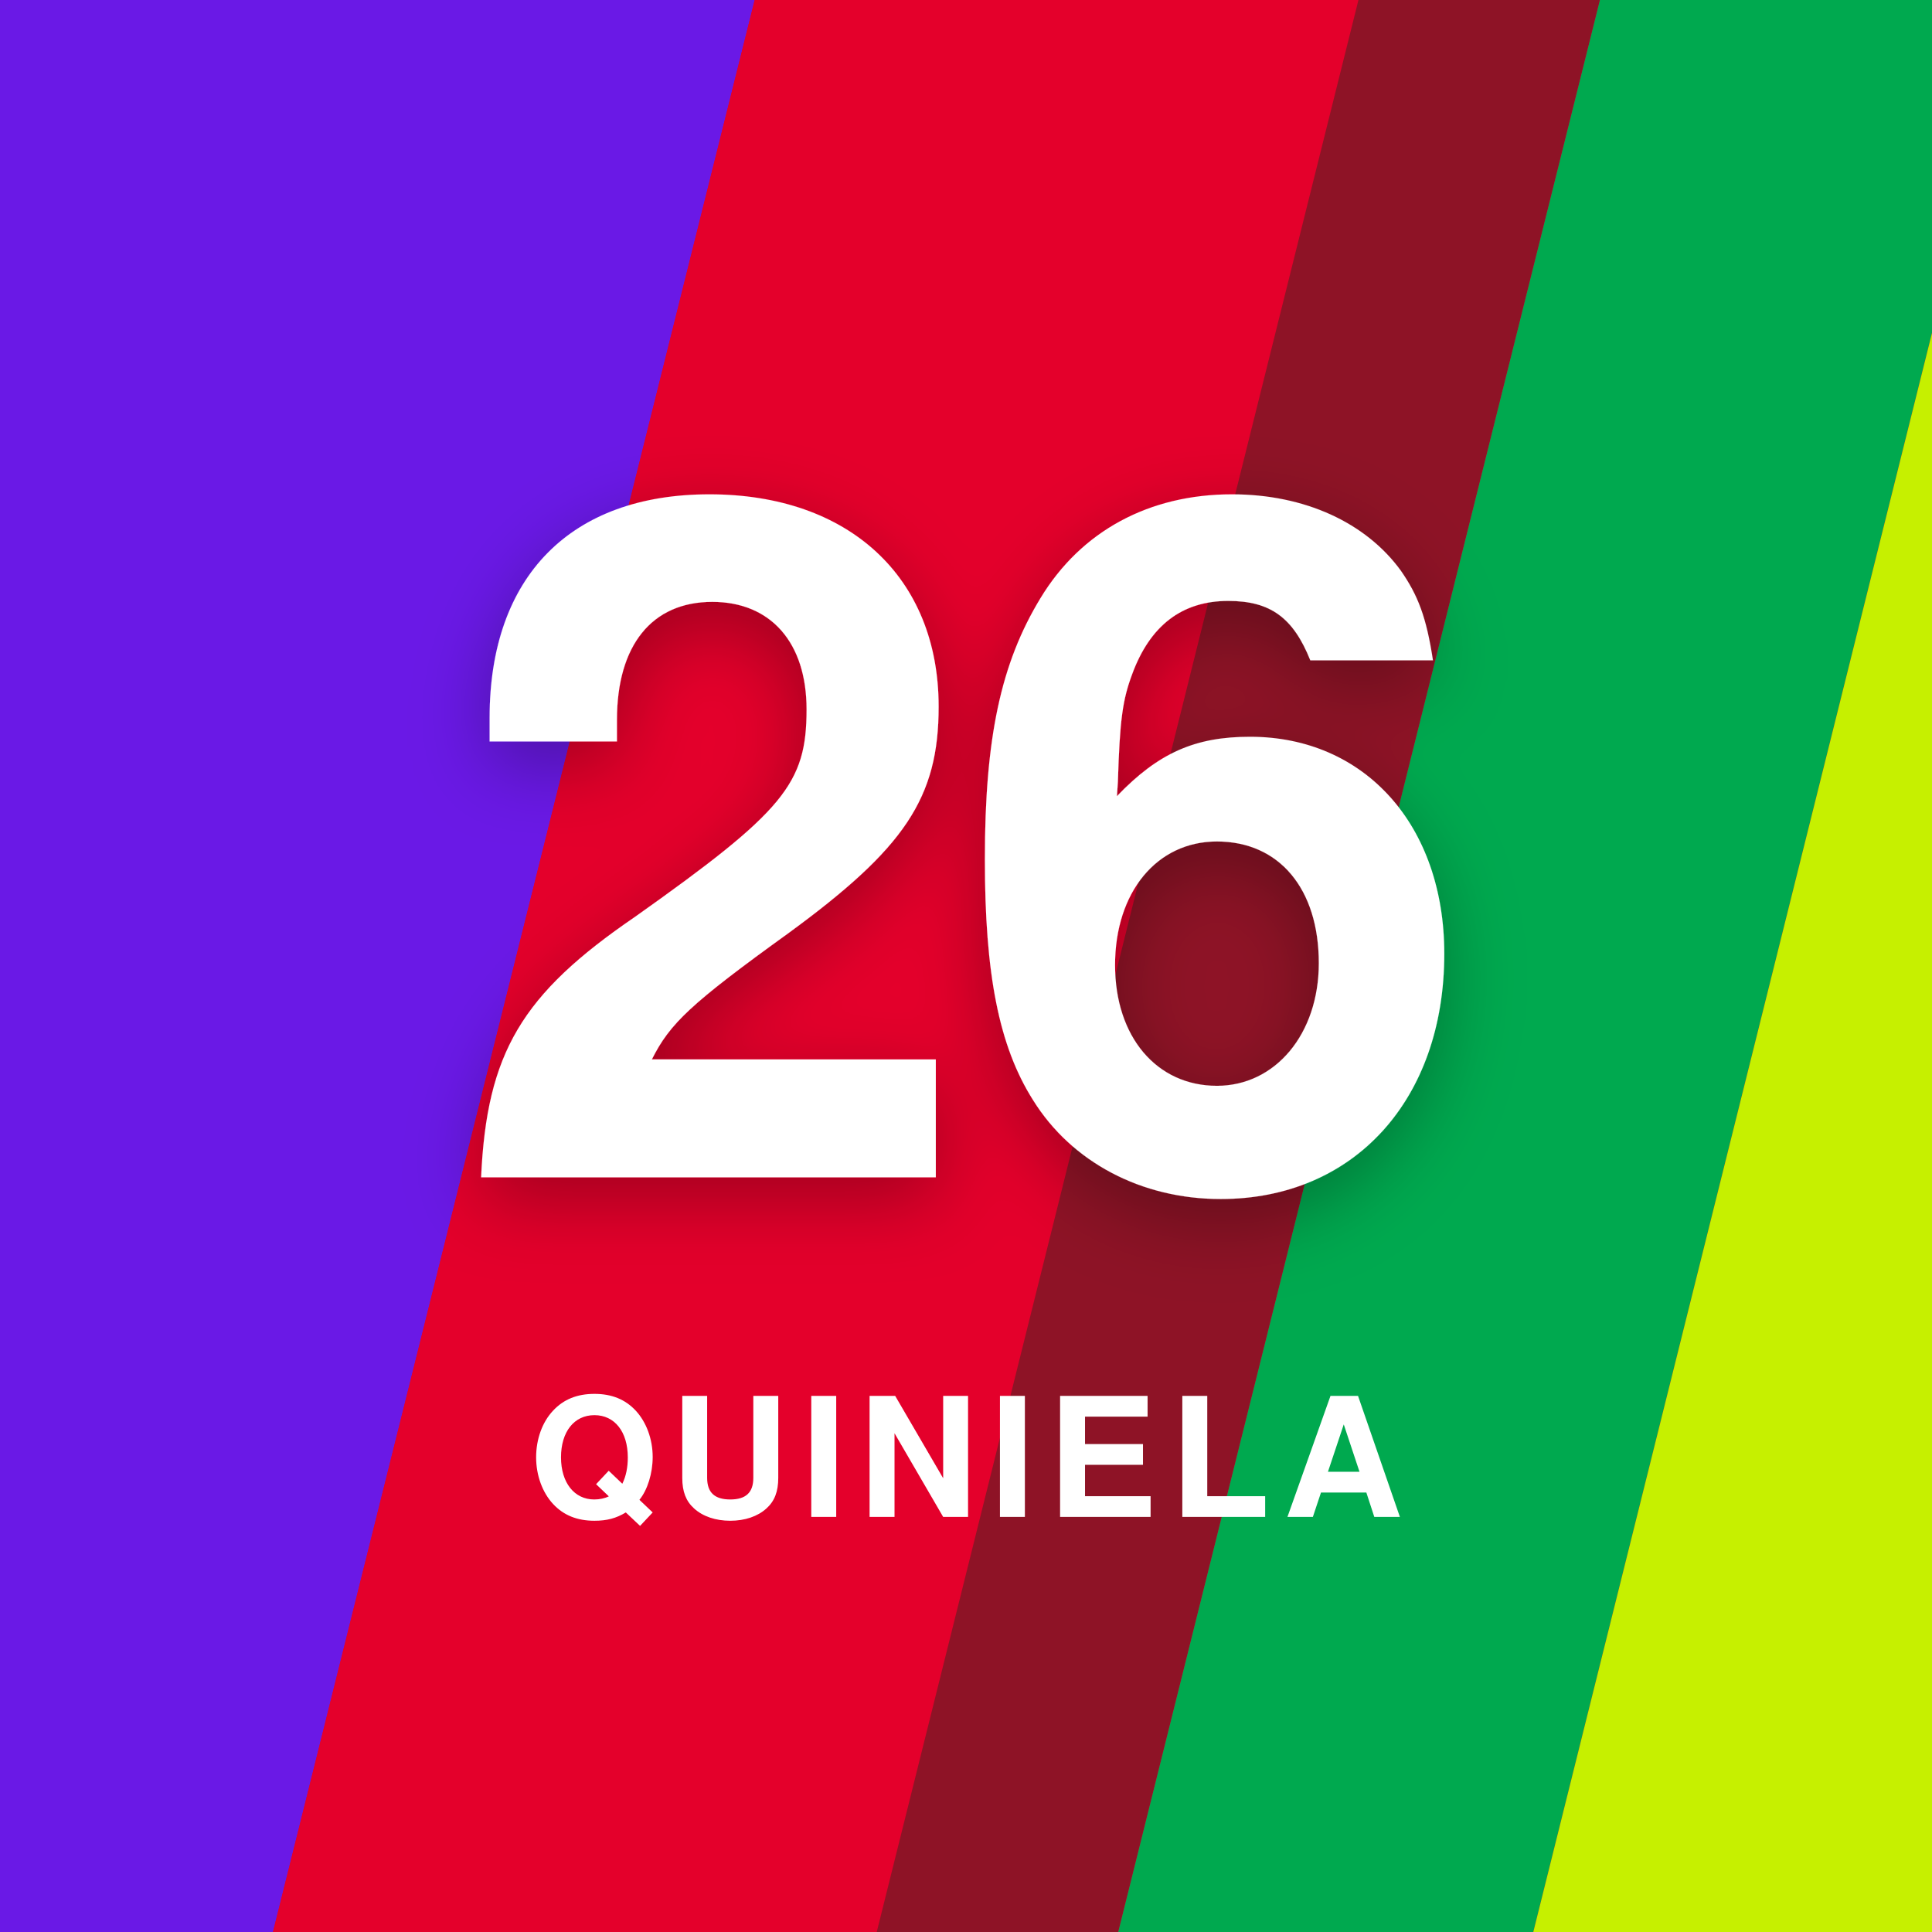
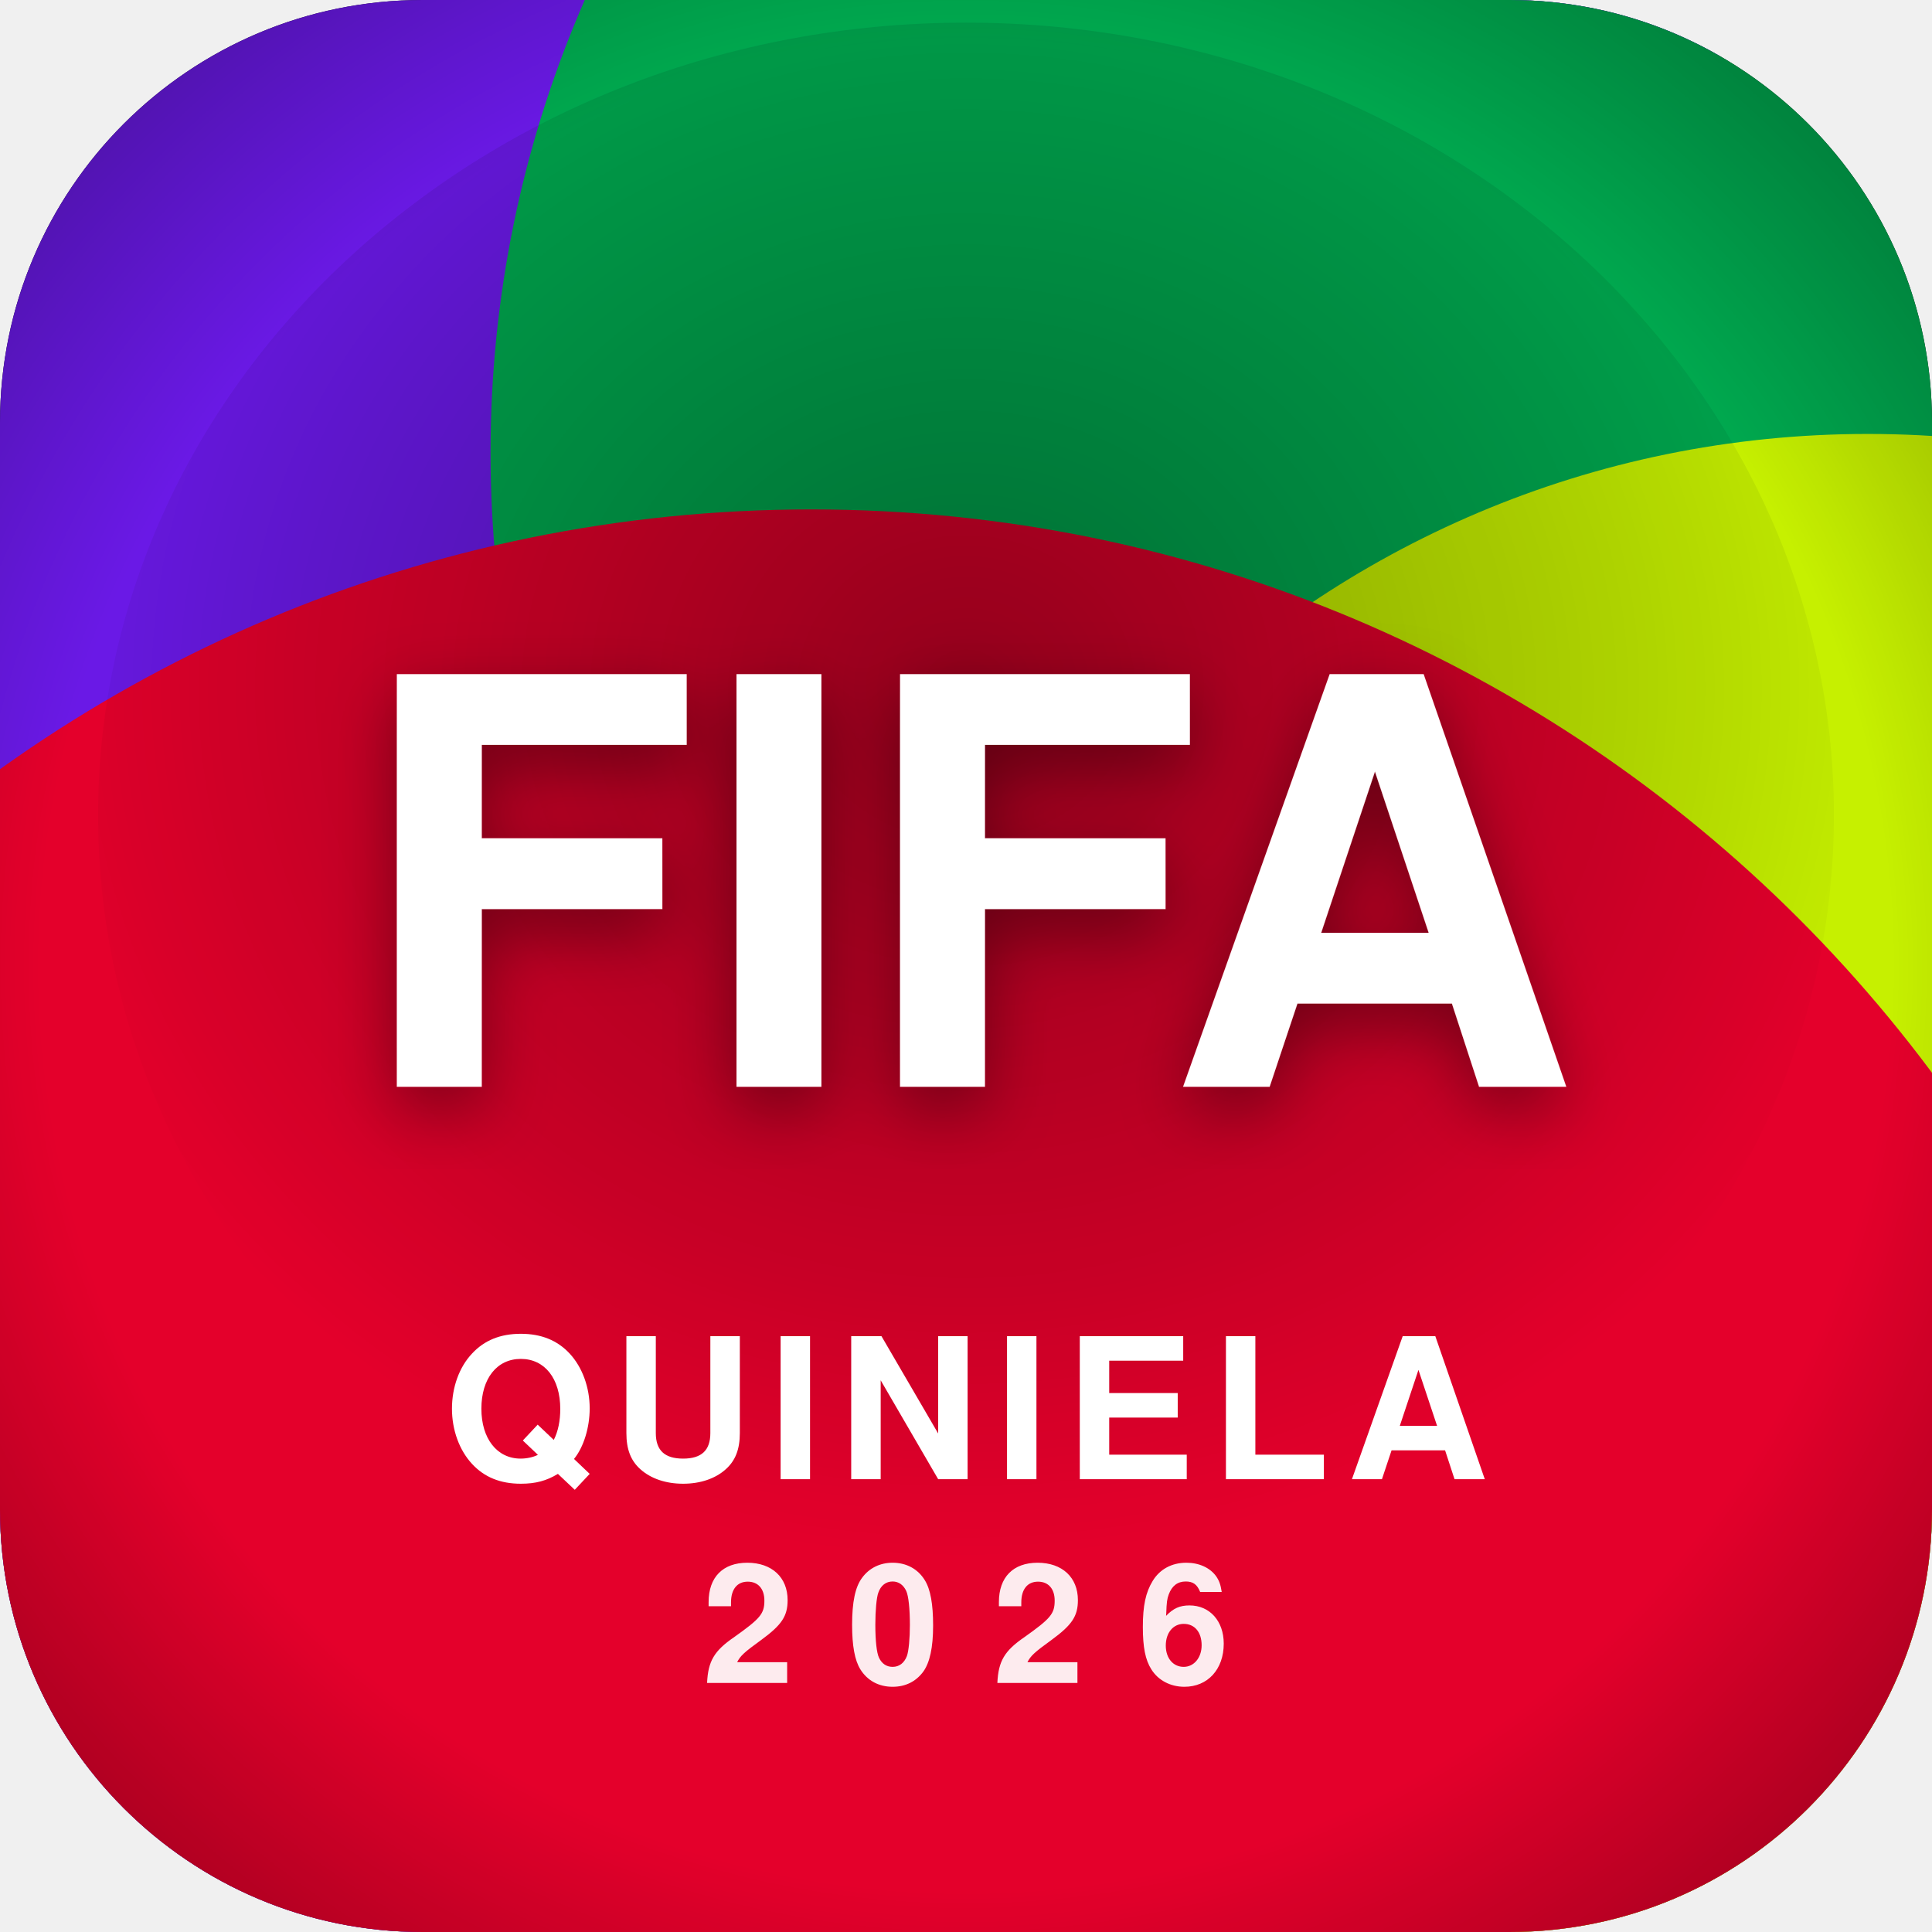
<svg xmlns="http://www.w3.org/2000/svg" width="512" height="512" viewBox="0 0 512 512">
  <defs>
+     <clipPath id="round">
+       <rect x="0" y="0" width="512" height="512" rx="112" ry="112" />
+     </clipPath>
+     <radialGradient id="textglow" cx="0.5" cy="0.42" r="0.55">
+       <stop offset="0" stop-color="#000000" stop-opacity="0.35" />
+       <stop offset="0.7" stop-color="#000000" stop-opacity="0.12" />
+       <stop offset="1" stop-color="#000000" stop-opacity="0" />
+     </radialGradient>
+     <radialGradient id="vignette" cx="0.5" cy="0.5" r="0.72">
+       <stop offset="0.66" stop-color="#000000" stop-opacity="0" />
+       <stop offset="1" stop-color="#000000" stop-opacity="0.40" />
+     </radialGradient>
    <filter id="soft" x="-20%" y="-20%" width="140%" height="140%">
-       <feDropShadow dx="0" dy="6" stdDeviation="10" flood-color="#000000" flood-opacity="0.30" />
+       <feDropShadow dx="0" dy="6" stdDeviation="9" flood-color="#000000" flood-opacity="0.40" />
    </filter>
  </defs>
-   <rect width="512" height="512" fill="#E4002B" />
-   <g transform="skewX(-14)">
-     <rect x="-120" y="-160" width="320" height="900" fill="#6A19E6" />
-     <rect x="200" y="-160" width="160" height="900" fill="#E4002B" />
-     <rect x="360" y="-160" width="64" height="900" fill="#8E1326" />
-     <rect x="424" y="-160" width="110" height="900" fill="#00A94F" />
-     <rect x="534" y="-160" width="260" height="900" fill="#C6F000" />
+   <g clip-path="url(#round)">
+     <rect width="512" height="512" fill="#0E1117" />
+     <circle cx="150" cy="175" r="345" fill="#6A19E6" />
+     <circle cx="430" cy="120" r="300" fill="#00A94F" />
+     <circle cx="495" cy="380" r="265" fill="#C6F000" />
+     <circle cx="215" cy="505" r="370" fill="#E4002B" />
+     <rect width="512" height="512" fill="url(#vignette)" />
+     <ellipse cx="256" cy="216" rx="230" ry="210" fill="url(#textglow)" />
+     <text x="256" y="288" text-anchor="middle" filter="url(#soft)" font-family="'Arial Black', Helvetica, Arial, sans-serif" font-weight="900" font-size="150" fill="#ffffff" letter-spacing="0">FIFA</text>
+     <text x="256" y="392" text-anchor="middle" font-family="'Arial Black', Helvetica, Arial, sans-serif" font-weight="900" font-size="52" fill="#ffffff" letter-spacing="4">QUINIELA</text>
+     <text x="256" y="446" text-anchor="middle" font-family="'Arial Black', Helvetica, Arial, sans-serif" font-weight="900" font-size="44" fill="#ffffff" letter-spacing="14" opacity="0.92">2026</text>
  </g>
-   <text x="256" y="312" text-anchor="middle" filter="url(#soft)" font-family="'Arial Black', Helvetica, Arial, sans-serif" font-weight="900" font-size="250" fill="#ffffff" letter-spacing="-6">26</text>
-   <text x="256" y="402" text-anchor="middle" font-family="'Arial Black', Helvetica, Arial, sans-serif" font-weight="900" font-size="44" fill="#ffffff" letter-spacing="3">QUINIELA</text>
</svg>
